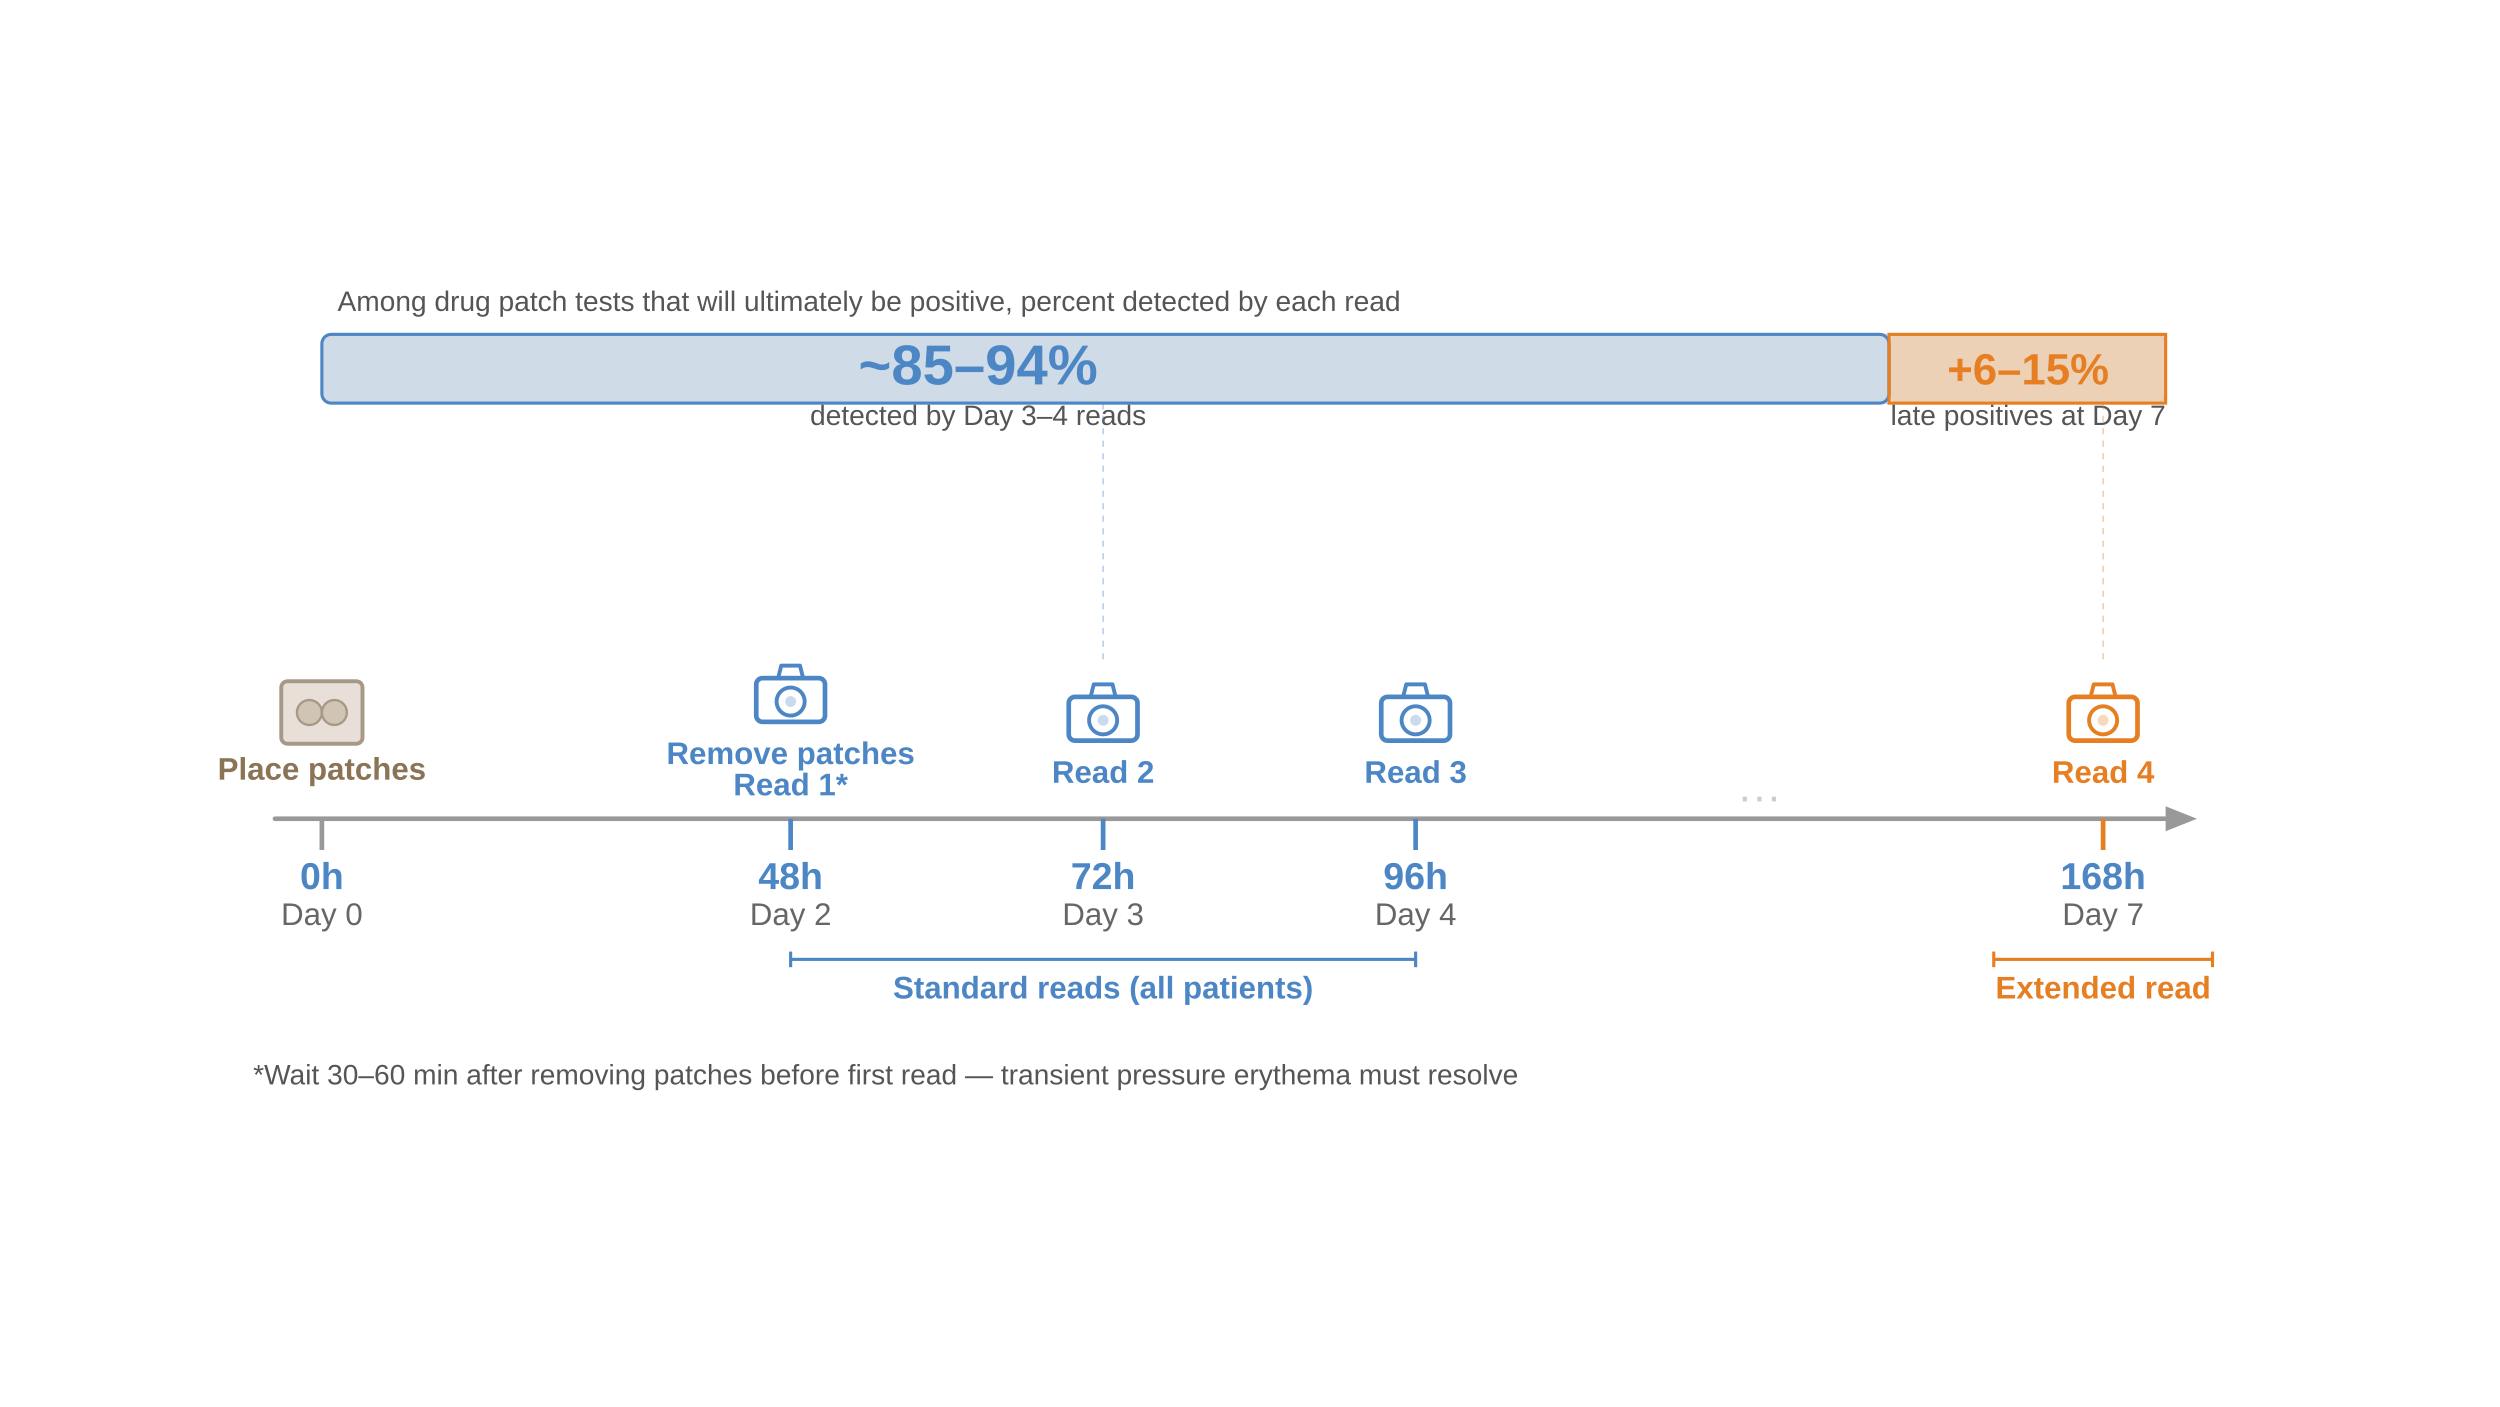
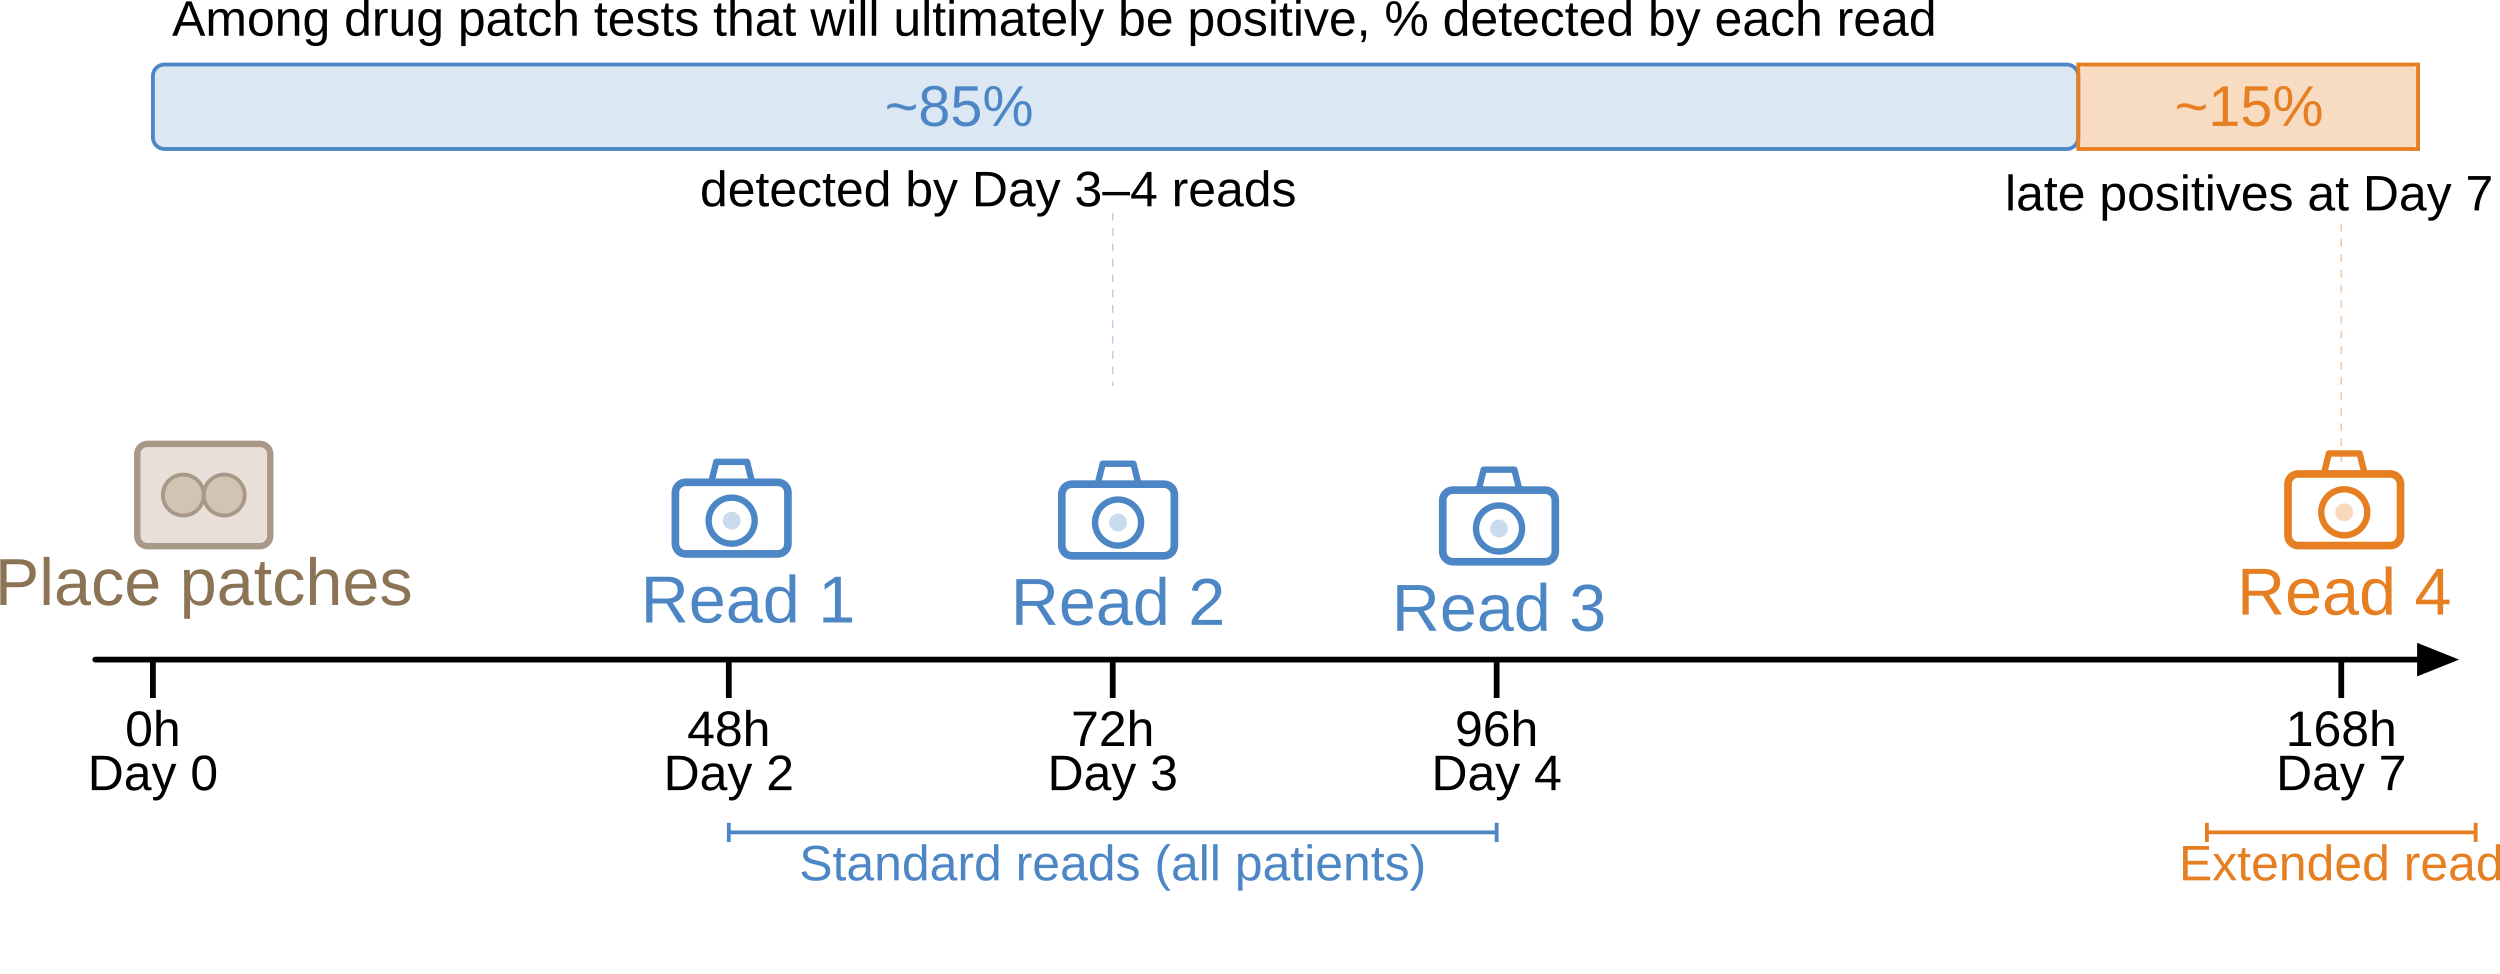
- <svg xmlns="http://www.w3.org/2000/svg" version="1.1" viewBox="0 0 1600 900" id="svg1" width="1600" height="900">
+ <svg xmlns="http://www.w3.org/2000/svg" version="1.1" viewBox="0 0 1302.341 507.083" id="svg1" width="1302.341" height="507.083">
  <defs id="defs1">
    <style id="style1">
      .label-bold { font-family: Arial-BoldMT, Arial; font-weight: 700; font-size: 22px; fill: #212529; }
      .label-action { font-family: Arial-BoldMT, Arial; font-weight: 700; font-size: 20px; }
      .label-time { font-family: Arial-BoldMT, Arial; font-weight: 700; font-size: 24px; fill: #4c86c5; }
      .label-time-sub { font-family: ArialMT, Arial; font-size: 20px; fill: #666; }
      .label-pct { font-family: Arial-BoldMT, Arial; font-weight: 700; font-size: 36px; }
      .label-pct-sub { font-family: ArialMT, Arial; font-size: 18px; fill: #555; }
      .text-note { font-family: ArialMT, Arial; font-size: 20px; fill: #555; }
      .text-note-em { font-family: Arial-BoldMT, Arial; font-weight: 700; font-size: 20px; fill: #555; }
      .text-drug { font-family: ArialMT, Arial; font-size: 20px; }
      .text-drug-em { font-family: Arial-BoldMT, Arial; font-weight: 700; font-size: 20px; }
    </style>
    <symbol id="camera" viewBox="0 0 48 40">
      <rect x="2" y="10" width="44" height="28" rx="4" fill="none" stroke="currentColor" stroke-width="3" id="rect1" />
      <circle cx="24" cy="25" r="9" fill="none" stroke="currentColor" stroke-width="2.5" id="circle1" />
      <circle cx="24" cy="25" r="3.5" fill="currentColor" opacity="0.3" id="circle2" />
-       <path d="M 16,10 L 18,2 L 30,2 L 32,10" fill="none" stroke="currentColor" stroke-width="2.5" stroke-linejoin="round" id="path2" />
+       <path d="m 16,10 2,-8 h 12 l 2,8" fill="none" stroke="currentColor" stroke-width="2.5" stroke-linejoin="round" id="path2" />
    </symbol>
    <symbol id="patch" viewBox="0 0 56 44">
      <rect x="2" y="2" width="52" height="40" rx="4" fill="#e8e0d8" stroke="#a89888" stroke-width="2.5" id="rect2" />
      <circle cx="20" cy="22" r="8" fill="#d0c4b5" stroke="#a89888" stroke-width="1.5" id="circle3" />
      <circle cx="36" cy="22" r="8" fill="#d0c4b5" stroke="#a89888" stroke-width="1.5" id="circle4" />
    </symbol>
    <linearGradient id="bar-fill" x1="0" y1="0" x2="1" y2="0">
      <stop offset="0%" stop-color="#2d6a4f" id="stop4" />
      <stop offset="100%" stop-color="#40916c" id="stop5" />
    </linearGradient>
  </defs>
-   <line x1="176" y1="524" x2="1386" y2="524" stroke="#999999" stroke-width="3" stroke-linecap="round" id="line5" />
-   <polygon points="1340,428 1340,412 1360,420 " fill="#999999" id="polygon5" transform="translate(46,104)" />
-   <line x1="206" y1="524" x2="206" y2="544" stroke="#999999" stroke-width="3" id="line6" />
-   <text class="label-time" x="206" y="569" text-anchor="middle" id="text6">0h</text>
-   <text class="label-time-sub" x="206" y="592" text-anchor="middle" id="text7">Day 0</text>
-   <use href="#patch" x="132" y="330" width="56" height="44" color="#a89888" id="use7" transform="translate(46,104)" />
-   <text class="label-action" x="206" y="499" text-anchor="middle" fill="#8b7355" id="text8">Place patches</text>
-   <line x1="506" y1="524" x2="506" y2="544" stroke="#4c86c5" stroke-width="3" id="line8" />
-   <text class="label-time" x="506" y="569" text-anchor="middle" id="text9">48h</text>
-   <text class="label-time-sub" x="506" y="592" text-anchor="middle" id="text10">Day 2</text>
-   <use href="#camera" x="436" y="320" width="48" height="40" color="#4c86c5" id="use10" transform="translate(46,104)" />
-   <text class="label-action" x="506" y="489" text-anchor="middle" fill="#4c86c5" id="text11">Remove patches</text>
-   <text class="label-action" x="506" y="509" text-anchor="middle" fill="#4c86c5" id="text12">Read 1*</text>
-   <line x1="706" y1="524" x2="706" y2="544" stroke="#4c86c5" stroke-width="3" id="line12" />
-   <text class="label-time" x="706" y="569" text-anchor="middle" id="text13">72h</text>
-   <text class="label-time-sub" x="706" y="592" text-anchor="middle" id="text14">Day 3</text>
-   <use href="#camera" x="636" y="332" width="48" height="40" color="#4c86c5" id="use14" transform="translate(46,104)" />
-   <text class="label-action" x="706" y="501" text-anchor="middle" fill="#4c86c5" id="text15">Read 2</text>
-   <line x1="906" y1="524" x2="906" y2="544" stroke="#4c86c5" stroke-width="3" id="line15" />
-   <text class="label-time" x="906" y="569" text-anchor="middle" id="text16">96h</text>
-   <text class="label-time-sub" x="906" y="592" text-anchor="middle" id="text17">Day 4</text>
-   <use href="#camera" x="836" y="332" width="48" height="40" color="#4c86c5" id="use17" transform="translate(46,104)" />
-   <text class="label-action" x="906" y="501" text-anchor="middle" fill="#4c86c5" id="text18">Read 3</text>
-   <line x1="1346" y1="524" x2="1346" y2="544" stroke="#e67e22" stroke-width="3" id="line18" />
-   <text class="label-time" x="1346" y="569" text-anchor="middle" fill="#e67e22" id="text19">168h</text>
-   <text class="label-time-sub" x="1346" y="592" text-anchor="middle" id="text20">Day 7</text>
-   <use href="#camera" x="1276" y="332" width="48" height="40" color="#e67e22" id="use20" transform="translate(46,104)" />
-   <text class="label-action" x="1346" y="501" text-anchor="middle" fill="#e67e22" id="text21">Read 4</text>
-   <text class="label-time-sub" x="1126" y="519" text-anchor="middle" style="font-size:28px;fill:#cccccc" id="text22">···</text>
-   <line x1="506" y1="614" x2="906" y2="614" stroke="#4c86c5" stroke-width="2" id="line22" />
-   <line x1="506" y1="609" x2="506" y2="619" stroke="#4c86c5" stroke-width="2" id="line23" />
-   <line x1="906" y1="609" x2="906" y2="619" stroke="#4c86c5" stroke-width="2" id="line24" />
-   <text x="706" y="639" text-anchor="middle" style="font-weight:700;font-size:20px;font-family:Arial-BoldMT, Arial;fill:#4c86c5" id="text24">Standard reads (all patients)</text>
-   <line x1="1276" y1="614" x2="1416" y2="614" stroke="#e67e22" stroke-width="2" id="line25" />
-   <line x1="1276" y1="609" x2="1276" y2="619" stroke="#e67e22" stroke-width="2" id="line26" />
-   <line x1="1416" y1="609" x2="1416" y2="619" stroke="#e67e22" stroke-width="2" id="line27" />
-   <text x="1346" y="639" text-anchor="middle" style="font-weight:700;font-size:20px;font-family:Arial-BoldMT, Arial;fill:#e67e22" id="text27">Extended read</text>
-   <text class="text-note" x="216" y="199" style="font-size:18px" id="text29">Among drug patch tests that will ultimately be positive, percent detected by each read</text>
-   <rect x="206" y="214" width="1180" height="44" rx="6" fill="#f0f0f0" stroke="#dddddd" stroke-width="1" id="rect29" />
-   <rect x="206" y="214" width="1003" height="44" rx="6" fill="#4c86c5" opacity="0.2" id="rect30" />
-   <rect x="206" y="214" width="1003" height="44" rx="6" fill="none" stroke="#4c86c5" stroke-width="2" id="rect31" />
-   <rect x="1209" y="214" width="177" height="44" rx="0" fill="#e67e22" opacity="0.15" id="rect32" />
-   <rect x="1209" y="214" width="177" height="44" fill="none" stroke="#e67e22" stroke-width="2" id="rect33" />
-   <rect x="1209" y="214" width="177" height="44" rx="6" fill="#e67e22" opacity="0.15" id="rect34" />
-   <text class="label-pct" x="626" y="246" text-anchor="middle" fill="#4c86c5" id="text34">~85–94%</text>
-   <text class="label-pct-sub" x="626" y="272" text-anchor="middle" id="text35">detected by Day 3–4 reads</text>
-   <text class="label-pct" x="1298" y="246" text-anchor="middle" fill="#e67e22" style="font-size:28px" id="text36">+6–15%</text>
-   <text class="label-pct-sub" x="1298" y="272" text-anchor="middle" id="text37">late positives at Day 7</text>
-   <line x1="706" y1="258" x2="706" y2="424" stroke="#4c86c5" stroke-width="1" stroke-dasharray="4, 4" opacity="0.4" id="line37" />
-   <line x1="1346" y1="258" x2="1346" y2="424" stroke="#e67e22" stroke-width="1" stroke-dasharray="4, 4" opacity="0.4" id="line38" />
-   <text class="text-note" x="162" y="694" style="font-size:18px" id="text55">*Wait 30–60 min after removing patches before first read — transient pressure erythema must resolve</text>
+   <g id="layer1" style="display:inline">
+     <line x1="49.657" y1="343.611" x2="1259.657" y2="343.611" stroke="#999999" stroke-width="3" stroke-linecap="round" id="line5" style="fill:#000000;stroke:#000000" />
+     <polygon points="1340,428 1340,412 1360,420 " fill="#999999" id="polygon5" transform="translate(-80.34326,-76.38867)" style="fill:#000000;stroke:#000000" />
+     <line x1="79.657" y1="343.611" x2="79.657" y2="363.611" stroke="#999999" stroke-width="3" id="line6" style="fill:#000000;stroke:#000000" />
+     <text class="label-time" x="79.657" y="388.611" text-anchor="middle" id="text6" style="font-style:normal;font-variant:normal;font-weight:normal;font-stretch:normal;font-size:26px;font-family:ArialMT, Arial;-inkscape-font-specification:'ArialMT, Arial, Normal';font-variant-ligatures:normal;font-variant-caps:normal;font-variant-numeric:normal;font-variant-east-asian:normal;fill:#000000">0h</text>
+     <text class="label-time-sub" x="79.657" y="411.611" text-anchor="middle" id="text7" style="font-style:normal;font-variant:normal;font-weight:normal;font-stretch:normal;font-size:26px;font-family:ArialMT, Arial;-inkscape-font-specification:'ArialMT, Arial, Normal';font-variant-ligatures:normal;font-variant-caps:normal;font-variant-numeric:normal;font-variant-east-asian:normal;fill:#000000">Day 0</text>
+     <use href="#patch" x="132" y="330" width="56" height="44" color="#a89888" id="use7" transform="matrix(1.332543,0,0,1.332543,-107.0608,-211.1699)" />
+     <text class="label-action" x="106.146" y="315.185" text-anchor="middle" fill="#8b7355" id="text8" style="font-style:normal;font-variant:normal;font-weight:normal;font-stretch:normal;font-size:34.646px;font-family:ArialMT, Arial;-inkscape-font-specification:'ArialMT, Arial, Normal';font-variant-ligatures:normal;font-variant-caps:normal;font-variant-numeric:normal;font-variant-east-asian:normal;stroke-width:1.333">Place patches</text>
+   </g>
+   <g id="layer2" style="display:inline">
+     <line x1="379.657" y1="343.611" x2="379.657" y2="363.611" stroke="#4c86c5" stroke-width="3" id="line8" style="fill:#000000;stroke:#000000" />
+     <text class="label-time" x="379.657" y="388.611" text-anchor="middle" id="text9" style="font-style:normal;font-variant:normal;font-weight:normal;font-stretch:normal;font-size:26px;font-family:ArialMT, Arial;-inkscape-font-specification:'ArialMT, Arial, Normal';font-variant-ligatures:normal;font-variant-caps:normal;font-variant-numeric:normal;font-variant-east-asian:normal;fill:#000000">48h</text>
+     <text class="label-time-sub" x="379.657" y="411.611" text-anchor="middle" id="text10" style="font-style:normal;font-variant:normal;font-weight:normal;font-stretch:normal;font-size:26px;font-family:ArialMT, Arial;-inkscape-font-specification:'ArialMT, Arial, Normal';font-variant-ligatures:normal;font-variant-caps:normal;font-variant-numeric:normal;font-variant-east-asian:normal;fill:#000000">Day 2</text>
+     <use href="#camera" x="436" y="320" width="48" height="40" color="#4c86c5" id="use10" transform="matrix(1.332543,0,0,1.332543,-231.8201,-188.4864)" />
+     <text class="label-action" x="389.656" y="324.257" text-anchor="middle" fill="#4c86c5" id="text12" style="font-style:normal;font-variant:normal;font-weight:normal;font-stretch:normal;font-size:34.646px;font-family:ArialMT, Arial;-inkscape-font-specification:'ArialMT, Arial, Normal';font-variant-ligatures:normal;font-variant-caps:normal;font-variant-numeric:normal;font-variant-east-asian:normal;stroke-width:1.333">Read 1</text>
+     <line x1="579.657" y1="343.611" x2="579.657" y2="363.611" stroke="#4c86c5" stroke-width="3" id="line12" style="fill:#000000;stroke:#000000" />
+     <text class="label-time" x="579.657" y="388.611" text-anchor="middle" id="text13" style="font-style:normal;font-variant:normal;font-weight:normal;font-stretch:normal;font-size:26px;font-family:ArialMT, Arial;-inkscape-font-specification:'ArialMT, Arial, Normal';font-variant-ligatures:normal;font-variant-caps:normal;font-variant-numeric:normal;font-variant-east-asian:normal;fill:#000000">72h</text>
+     <text class="label-time-sub" x="579.657" y="411.611" text-anchor="middle" id="text14" style="font-style:normal;font-variant:normal;font-weight:normal;font-stretch:normal;font-size:26px;font-family:ArialMT, Arial;-inkscape-font-specification:'ArialMT, Arial, Normal';font-variant-ligatures:normal;font-variant-caps:normal;font-variant-numeric:normal;font-variant-east-asian:normal;fill:#000000">Day 3</text>
+     <use href="#camera" x="636" y="332" width="48" height="40" color="#4c86c5" id="use14" transform="matrix(1.332543,0,0,1.332543,-297.0352,-203.499)" />
+     <text class="label-action" x="582.443" y="325.521" text-anchor="middle" fill="#4c86c5" id="text15" style="font-style:normal;font-variant:normal;font-weight:normal;font-stretch:normal;font-size:34.646px;font-family:ArialMT, Arial;-inkscape-font-specification:'ArialMT, Arial, Normal';font-variant-ligatures:normal;font-variant-caps:normal;font-variant-numeric:normal;font-variant-east-asian:normal;stroke-width:1.333">Read 2</text>
+     <line x1="779.657" y1="343.611" x2="779.657" y2="363.611" stroke="#4c86c5" stroke-width="3" id="line15" style="fill:#000000;stroke:#000000" />
+     <text class="label-time" x="779.657" y="388.611" text-anchor="middle" id="text16" style="font-style:normal;font-variant:normal;font-weight:normal;font-stretch:normal;font-size:26px;font-family:ArialMT, Arial;-inkscape-font-specification:'ArialMT, Arial, Normal';font-variant-ligatures:normal;font-variant-caps:normal;font-variant-numeric:normal;font-variant-east-asian:normal;fill:#000000">96h</text>
+     <text class="label-time-sub" x="779.657" y="411.611" text-anchor="middle" id="text17" style="font-style:normal;font-variant:normal;font-weight:normal;font-stretch:normal;font-size:26px;font-family:ArialMT, Arial;-inkscape-font-specification:'ArialMT, Arial, Normal';font-variant-ligatures:normal;font-variant-caps:normal;font-variant-numeric:normal;font-variant-east-asian:normal;fill:#000000">Day 4</text>
+     <use href="#camera" x="836" y="332" width="48" height="40" color="#4c86c5" id="use17" transform="matrix(1.332543,0,0,1.332543,-365.0857,-200.4104)" />
+     <text class="label-action" x="780.901" y="328.609" text-anchor="middle" fill="#4c86c5" id="text18" style="font-style:normal;font-variant:normal;font-weight:normal;font-stretch:normal;font-size:34.646px;font-family:ArialMT, Arial;-inkscape-font-specification:'ArialMT, Arial, Normal';font-variant-ligatures:normal;font-variant-caps:normal;font-variant-numeric:normal;font-variant-east-asian:normal;stroke-width:1.333">Read 3</text>
+     <line x1="379.657" y1="433.611" x2="779.657" y2="433.611" stroke="#4c86c5" stroke-width="2" id="line22" />
+     <text x="579.657" y="458.611" text-anchor="middle" style="font-style:normal;font-variant:normal;font-weight:normal;font-stretch:normal;font-size:26px;font-family:ArialMT, Arial;-inkscape-font-specification:'ArialMT, Arial, Normal';font-variant-ligatures:normal;font-variant-caps:normal;font-variant-numeric:normal;font-variant-east-asian:normal;fill:#4c86c5" id="text24">Standard reads (all patients)</text>
+     <text class="text-note" x="89.657" y="18.611" style="font-style:normal;font-variant:normal;font-weight:normal;font-stretch:normal;font-size:26px;font-family:ArialMT, Arial;-inkscape-font-specification:'ArialMT, Arial, Normal';font-variant-ligatures:normal;font-variant-caps:normal;font-variant-numeric:normal;font-variant-east-asian:normal;fill:#000000" id="text29">Among drug patch tests that will ultimately be positive, % detected by each read</text>
+     <rect x="79.657" y="33.611" width="1003" height="44" rx="6" fill="#4c86c5" opacity="0.2" id="rect30" />
+     <text class="label-pct" x="499.657" y="65.611" text-anchor="middle" fill="#4c86c5" id="text34" style="font-style:normal;font-variant:normal;font-weight:normal;font-stretch:normal;font-size:30px;font-family:ArialMT, Arial;-inkscape-font-specification:'ArialMT, Arial, Normal';font-variant-ligatures:normal;font-variant-caps:normal;font-variant-numeric:normal;font-variant-east-asian:normal;text-anchor:middle;fill:#4c86c5">~85%</text>
+     <text class="label-pct-sub" x="520.01" y="107.462" text-anchor="middle" id="text35" style="font-style:normal;font-variant:normal;font-weight:normal;font-stretch:normal;font-size:26px;font-family:ArialMT, Arial;-inkscape-font-specification:'ArialMT, Arial, Normal';font-variant-ligatures:normal;font-variant-caps:normal;font-variant-numeric:normal;font-variant-east-asian:normal;fill:#000000">detected by Day 3–4 reads</text>
+     <line x1="579.657" y1="110.916" x2="579.657" y2="201.08" stroke="#4c86c5" stroke-width="0.737" stroke-dasharray="4, 4" opacity="0.4" id="line37" />
+     <rect x="79.657" y="33.611" width="1003" height="44" rx="6" fill="none" stroke="#4c86c5" stroke-width="2" id="rect31" style="display:inline" />
+     <line x1="779.657" y1="428.611" x2="779.657" y2="438.611" stroke="#4c86c5" stroke-width="2" id="line24" />
+     <line x1="379.657" y1="428.611" x2="379.657" y2="438.611" stroke="#4c86c5" stroke-width="2" id="line23" />
+   </g>
+   <g id="layer3">
+     <line x1="1219.657" y1="343.611" x2="1219.657" y2="363.611" stroke="#e67e22" stroke-width="3" id="line18" style="fill:#000000;stroke:#000000" />
+     <text class="label-time" x="1219.657" y="388.611" text-anchor="middle" fill="#e67e22" id="text19" style="font-style:normal;font-variant:normal;font-weight:normal;font-stretch:normal;font-size:26px;font-family:ArialMT, Arial;-inkscape-font-specification:'ArialMT, Arial, Normal';font-variant-ligatures:normal;font-variant-caps:normal;font-variant-numeric:normal;font-variant-east-asian:normal;fill:#000000">168h</text>
+     <text class="label-time-sub" x="1219.657" y="411.611" text-anchor="middle" id="text20" style="font-style:normal;font-variant:normal;font-weight:normal;font-stretch:normal;font-size:26px;font-family:ArialMT, Arial;-inkscape-font-specification:'ArialMT, Arial, Normal';font-variant-ligatures:normal;font-variant-caps:normal;font-variant-numeric:normal;font-variant-east-asian:normal;fill:#000000">Day 7</text>
+     <use href="#camera" x="1276" y="332" width="48" height="40" color="#e67e22" id="use20" transform="matrix(1.332543,0,0,1.332543,-511.0878,-208.8344)" />
+     <text class="label-action" x="1221.218" y="320.185" text-anchor="middle" fill="#e67e22" id="text21" style="font-style:normal;font-variant:normal;font-weight:normal;font-stretch:normal;font-size:34.646px;font-family:ArialMT, Arial;-inkscape-font-specification:'ArialMT, Arial, Normal';font-variant-ligatures:normal;font-variant-caps:normal;font-variant-numeric:normal;font-variant-east-asian:normal;stroke-width:1.333">Read 4</text>
+     <line x1="1149.657" y1="433.611" x2="1289.657" y2="433.611" stroke="#e67e22" stroke-width="2" id="line25" />
+     <text x="1219.657" y="458.611" text-anchor="middle" style="font-style:normal;font-variant:normal;font-weight:normal;font-stretch:normal;font-size:26px;font-family:ArialMT, Arial;-inkscape-font-specification:'ArialMT, Arial, Normal';font-variant-ligatures:normal;font-variant-caps:normal;font-variant-numeric:normal;font-variant-east-asian:normal;fill:#e67e22" id="text27">Extended read</text>
+     <rect x="1082.657" y="33.611" width="177" height="44" rx="6" fill="#e67e22" opacity="0.15" id="rect34" />
+     <text class="label-pct" x="1171.657" y="65.611" text-anchor="middle" fill="#e67e22" style="font-style:normal;font-variant:normal;font-weight:normal;font-stretch:normal;font-size:30px;font-family:ArialMT, Arial;-inkscape-font-specification:'ArialMT, Arial, Normal';font-variant-ligatures:normal;font-variant-caps:normal;font-variant-numeric:normal;font-variant-east-asian:normal;text-anchor:middle;fill:#e67e22" id="text36">~15%</text>
+     <text class="label-pct-sub" x="1171.657" y="109.611" text-anchor="middle" id="text37" style="font-style:normal;font-variant:normal;font-weight:normal;font-stretch:normal;font-size:26px;font-family:ArialMT, Arial;-inkscape-font-specification:'ArialMT, Arial, Normal';font-variant-ligatures:normal;font-variant-caps:normal;font-variant-numeric:normal;font-variant-east-asian:normal;fill:#000000">late positives at Day 7</text>
+     <line x1="1219.657" y1="116.467" x2="1219.657" y2="243.611" stroke="#e67e22" stroke-width="0.875" stroke-dasharray="4, 4" opacity="0.4" id="line38" />
+     <rect x="1082.657" y="33.611" width="177" height="44" rx="0" fill="#e67e22" opacity="0.15" id="rect32" />
+     <rect x="1082.657" y="33.611" width="177" height="44" fill="none" stroke="#e67e22" stroke-width="2" id="rect33" />
+     <line x1="1289.657" y1="428.611" x2="1289.657" y2="438.611" stroke="#e67e22" stroke-width="2" id="line27" />
+     <line x1="1149.657" y1="428.611" x2="1149.657" y2="438.611" stroke="#e67e22" stroke-width="2" id="line26" />
+   </g>
</svg>
